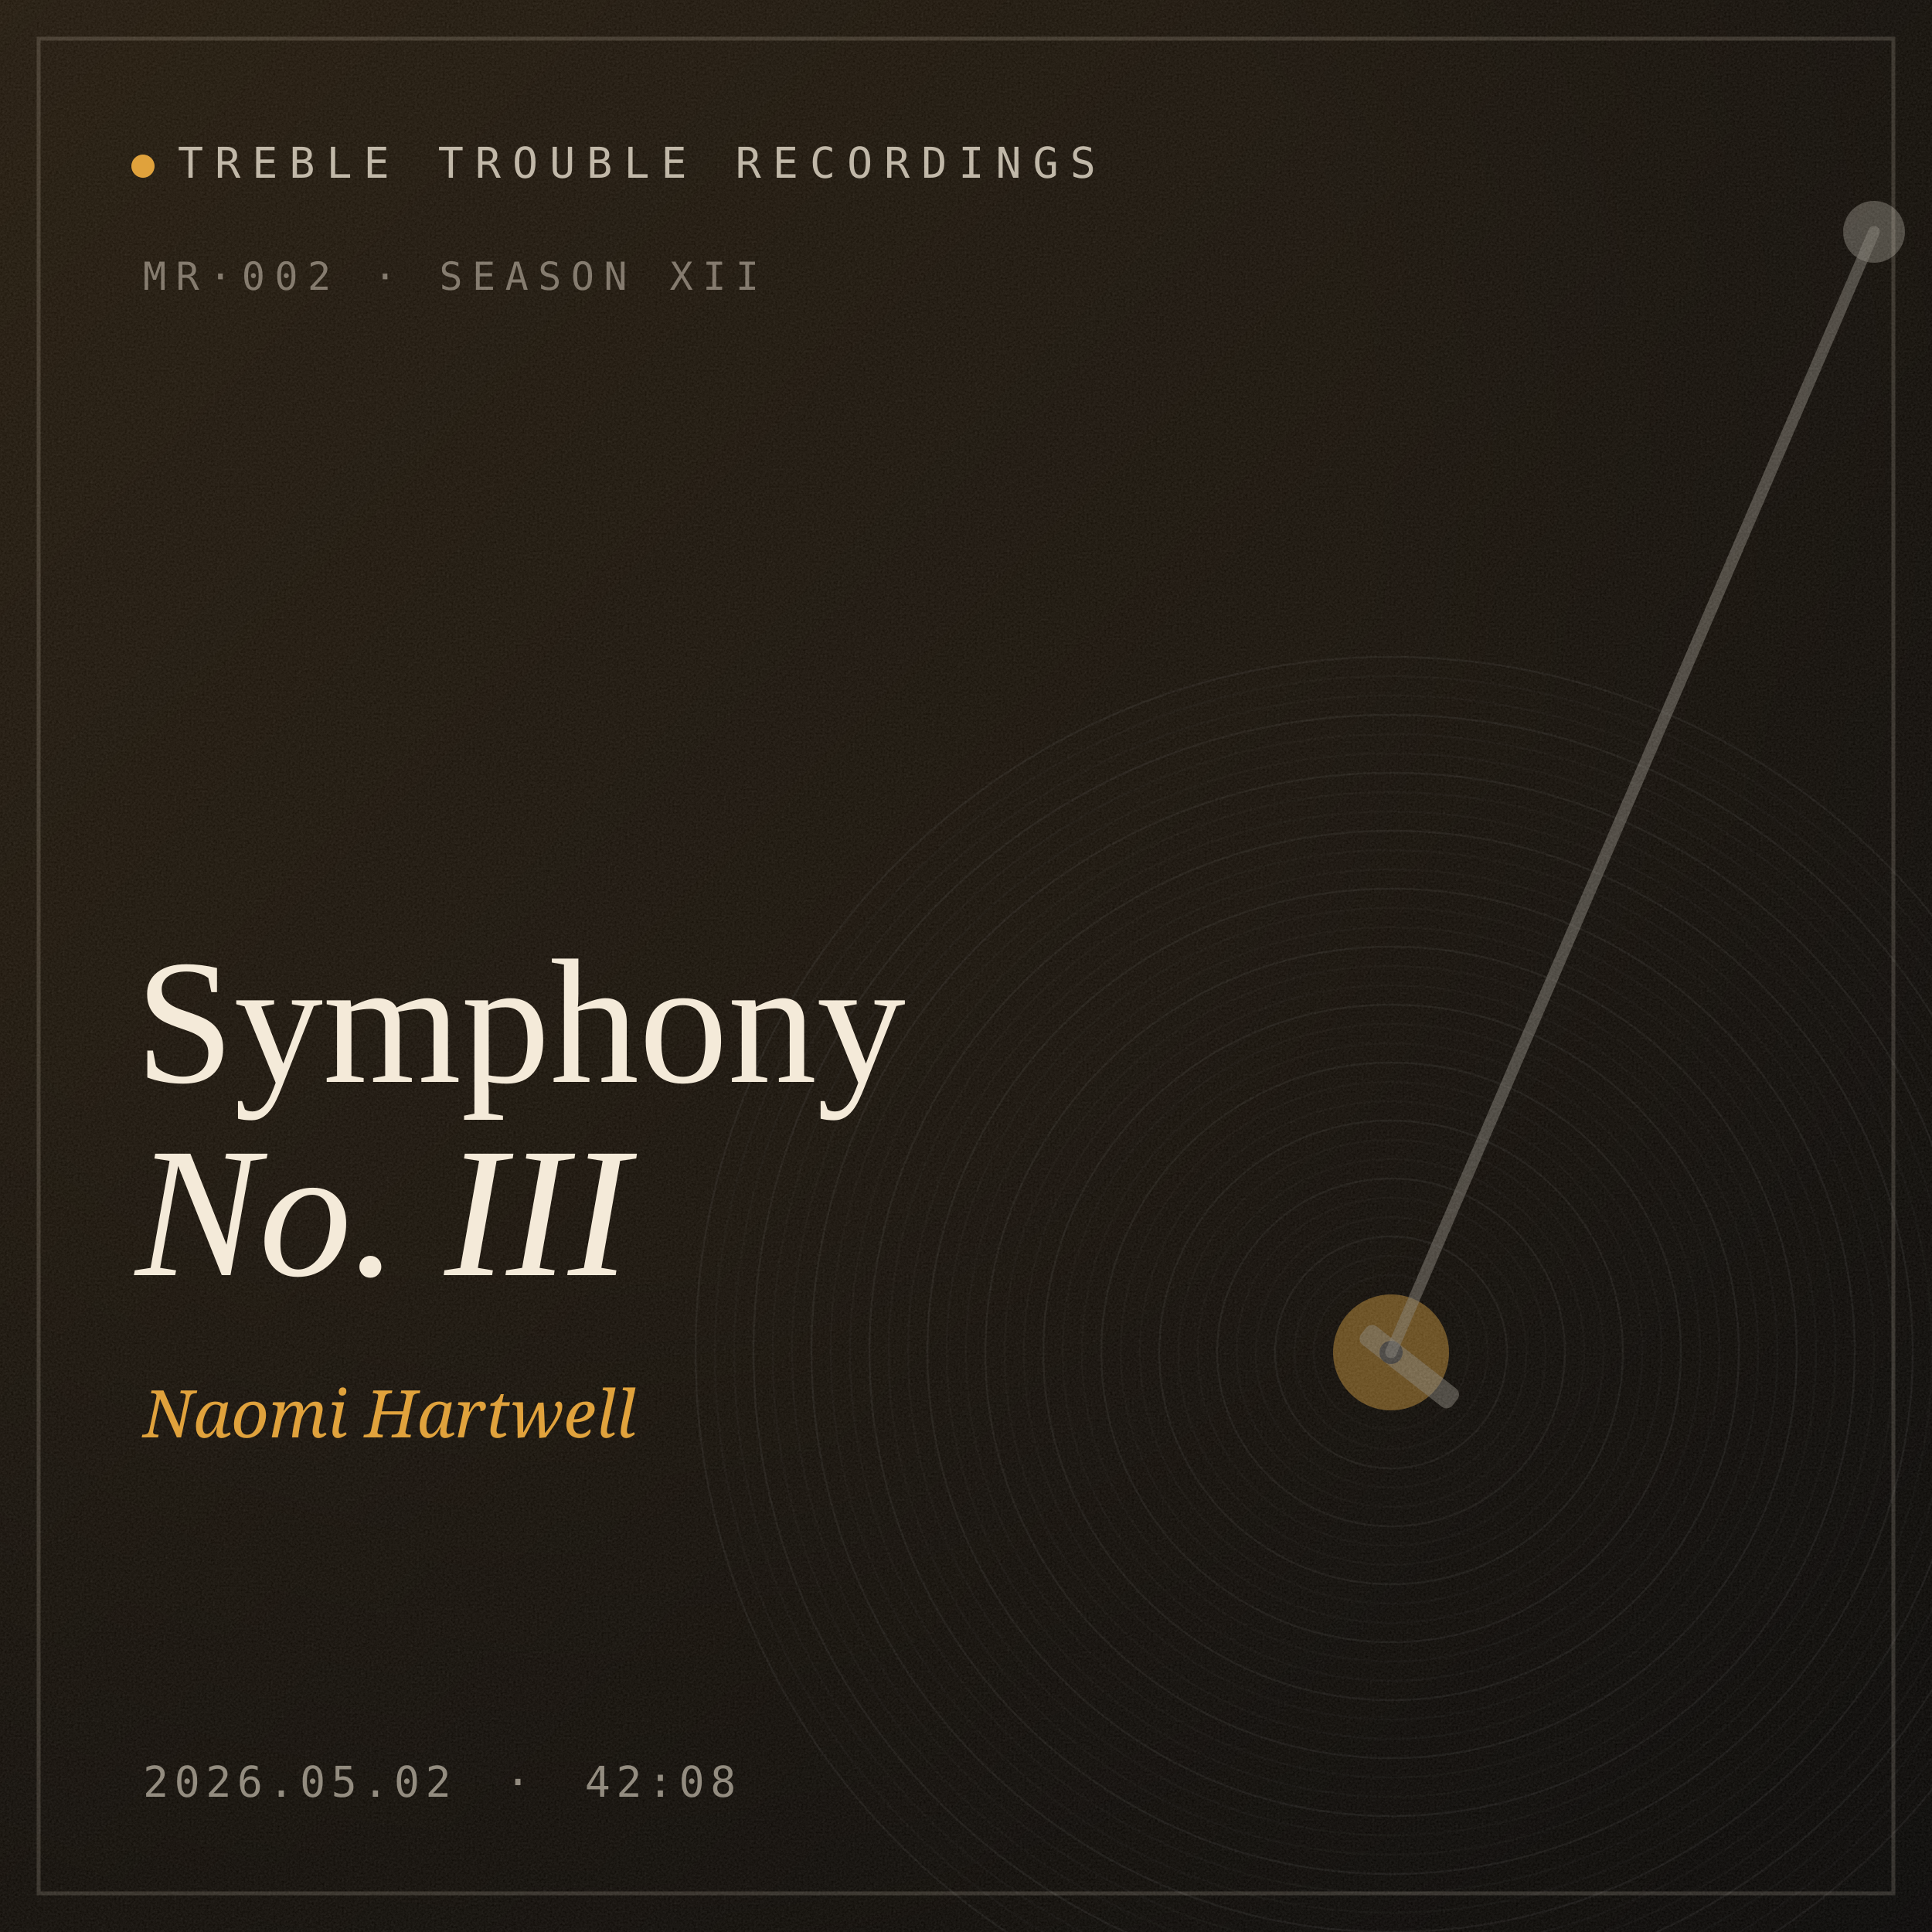
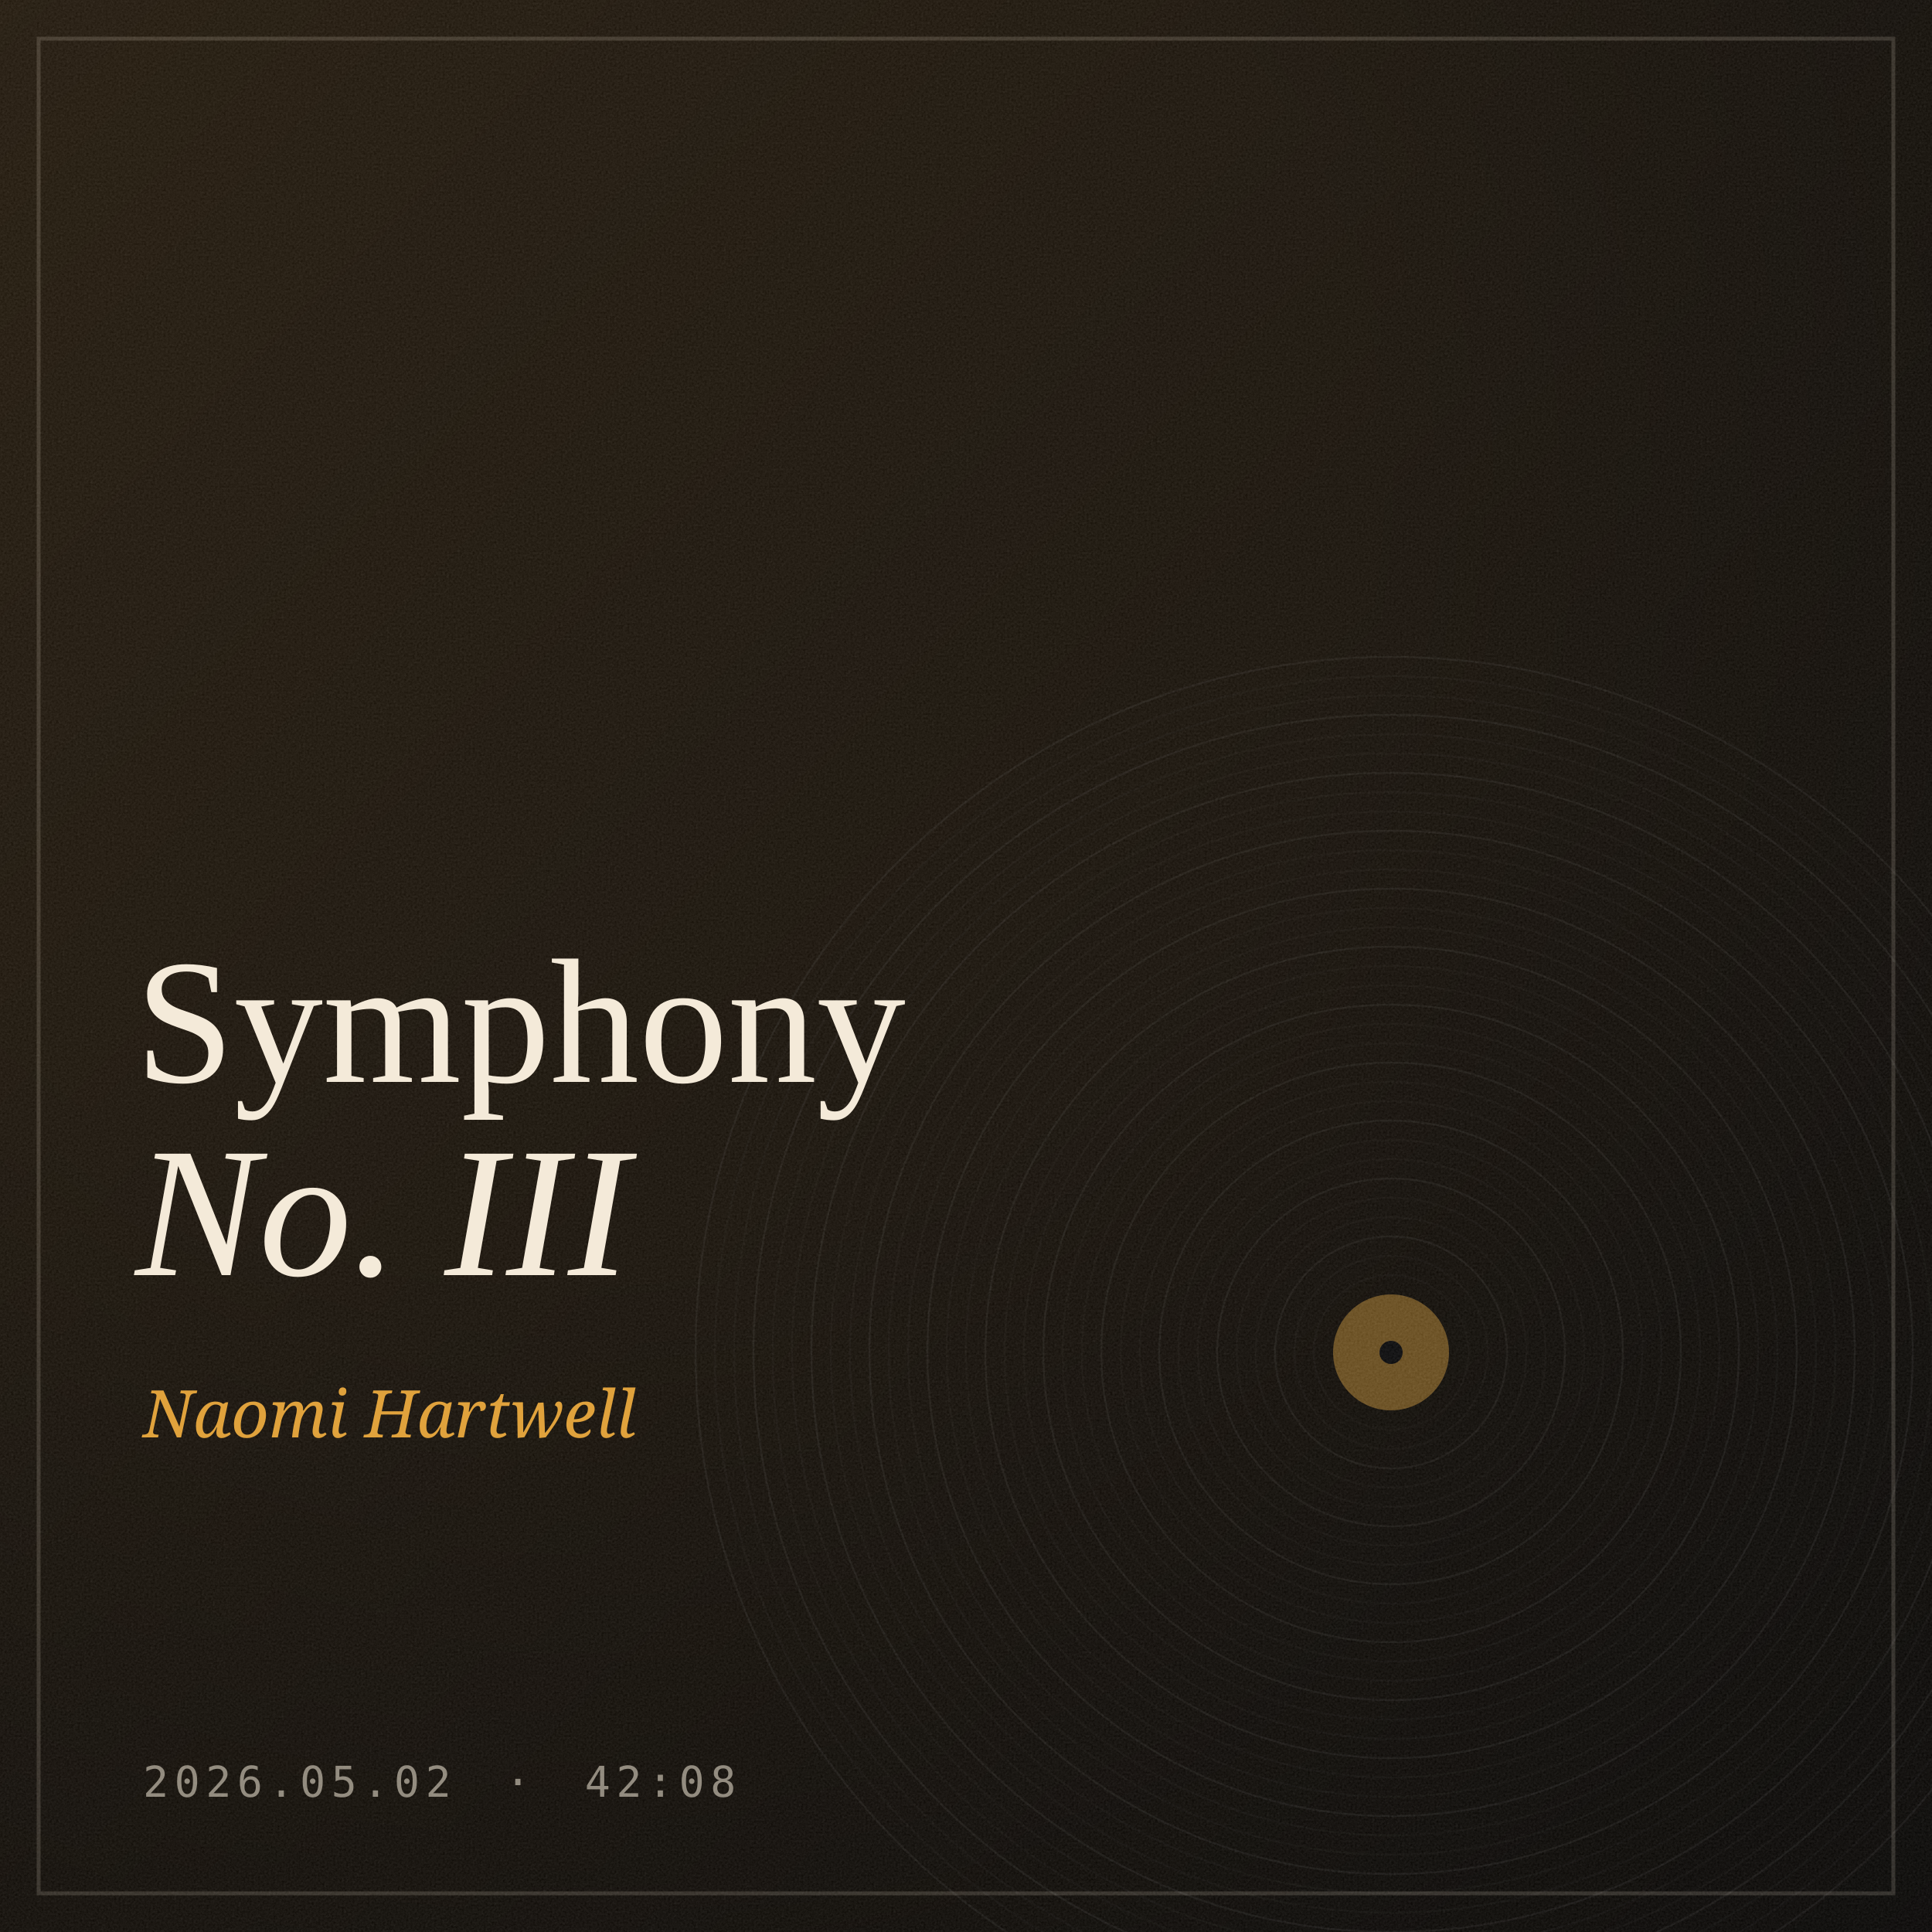
<svg xmlns="http://www.w3.org/2000/svg" width="1000" height="1000" viewBox="0 0 1000 1000">
  <defs>
    <linearGradient id="bg" x1="0" y1="0" x2="1" y2="1">
      <stop offset="0" stop-color="#3a2810" />
      <stop offset="1" stop-color="#120c05" />
    </linearGradient>
    <radialGradient id="vig" cx="0.3" cy="0.25" r="1">
      <stop offset="0.4" stop-color="#000" stop-opacity="0" />
      <stop offset="1" stop-color="#000" stop-opacity="0.55" />
    </radialGradient>
    <filter id="grain">
      <feTurbulence type="fractalNoise" baseFrequency="0.9" numOctaves="2" stitchTiles="stitch" />
      <feColorMatrix type="saturate" values="0" />
      <feComponentTransfer>
        <feFuncA type="linear" slope="0.06" />
      </feComponentTransfer>
      <feComposite operator="over" in2="SourceGraphic" />
    </filter>
  </defs>
  <rect width="1000" height="1000" fill="url(#bg)" />
  <rect width="1000" height="1000" fill="url(#vig)" />
  <g opacity="0.92">
    <circle cx="720" cy="700" r="40" fill="none" stroke="#fff" stroke-opacity="0.050" stroke-width="1" />
    <circle cx="720" cy="700" r="50" fill="none" stroke="#fff" stroke-opacity="0.050" stroke-width="1" />
    <circle cx="720" cy="700" r="60" fill="none" stroke="#fff" stroke-opacity="0.110" stroke-width="1" />
    <circle cx="720" cy="700" r="70" fill="none" stroke="#fff" stroke-opacity="0.050" stroke-width="1" />
    <circle cx="720" cy="700" r="80" fill="none" stroke="#fff" stroke-opacity="0.050" stroke-width="1" />
    <circle cx="720" cy="700" r="90" fill="none" stroke="#fff" stroke-opacity="0.110" stroke-width="1" />
    <circle cx="720" cy="700" r="100" fill="none" stroke="#fff" stroke-opacity="0.050" stroke-width="1" />
    <circle cx="720" cy="700" r="110" fill="none" stroke="#fff" stroke-opacity="0.050" stroke-width="1" />
    <circle cx="720" cy="700" r="120" fill="none" stroke="#fff" stroke-opacity="0.110" stroke-width="1" />
    <circle cx="720" cy="700" r="130" fill="none" stroke="#fff" stroke-opacity="0.050" stroke-width="1" />
    <circle cx="720" cy="700" r="140" fill="none" stroke="#fff" stroke-opacity="0.050" stroke-width="1" />
    <circle cx="720" cy="700" r="150" fill="none" stroke="#fff" stroke-opacity="0.110" stroke-width="1" />
    <circle cx="720" cy="700" r="160" fill="none" stroke="#fff" stroke-opacity="0.050" stroke-width="1" />
    <circle cx="720" cy="700" r="170" fill="none" stroke="#fff" stroke-opacity="0.050" stroke-width="1" />
    <circle cx="720" cy="700" r="180" fill="none" stroke="#fff" stroke-opacity="0.110" stroke-width="1" />
    <circle cx="720" cy="700" r="190" fill="none" stroke="#fff" stroke-opacity="0.050" stroke-width="1" />
    <circle cx="720" cy="700" r="200" fill="none" stroke="#fff" stroke-opacity="0.050" stroke-width="1" />
    <circle cx="720" cy="700" r="210" fill="none" stroke="#fff" stroke-opacity="0.110" stroke-width="1" />
    <circle cx="720" cy="700" r="220" fill="none" stroke="#fff" stroke-opacity="0.050" stroke-width="1" />
    <circle cx="720" cy="700" r="230" fill="none" stroke="#fff" stroke-opacity="0.050" stroke-width="1" />
    <circle cx="720" cy="700" r="240" fill="none" stroke="#fff" stroke-opacity="0.110" stroke-width="1" />
    <circle cx="720" cy="700" r="250" fill="none" stroke="#fff" stroke-opacity="0.050" stroke-width="1" />
    <circle cx="720" cy="700" r="260" fill="none" stroke="#fff" stroke-opacity="0.050" stroke-width="1" />
    <circle cx="720" cy="700" r="270" fill="none" stroke="#fff" stroke-opacity="0.110" stroke-width="1" />
    <circle cx="720" cy="700" r="280" fill="none" stroke="#fff" stroke-opacity="0.050" stroke-width="1" />
    <circle cx="720" cy="700" r="290" fill="none" stroke="#fff" stroke-opacity="0.050" stroke-width="1" />
    <circle cx="720" cy="700" r="300" fill="none" stroke="#fff" stroke-opacity="0.110" stroke-width="1" />
    <circle cx="720" cy="700" r="310" fill="none" stroke="#fff" stroke-opacity="0.050" stroke-width="1" />
    <circle cx="720" cy="700" r="320" fill="none" stroke="#fff" stroke-opacity="0.050" stroke-width="1" />
    <circle cx="720" cy="700" r="330" fill="none" stroke="#fff" stroke-opacity="0.110" stroke-width="1" />
    <circle cx="720" cy="700" r="340" fill="none" stroke="#fff" stroke-opacity="0.050" stroke-width="1" />
    <circle cx="720" cy="700" r="350" fill="none" stroke="#fff" stroke-opacity="0.050" stroke-width="1" />
    <circle cx="720" cy="700" r="360" fill="none" stroke="#fff" stroke-opacity="0.110" stroke-width="1" />
    <circle cx="720" cy="700" r="30" fill="#E0A23C" fill-opacity="0.9" />
    <circle cx="720" cy="700" r="6" fill="#0c0c10" />
  </g>
-   <g stroke="#F4EAD9" stroke-opacity="0.5" fill="none" stroke-width="6" stroke-linecap="round">
-     <line x1="970" y1="120" x2="720" y2="700" />
-   </g>
-   <circle cx="970" cy="120" r="16" fill="#F4EAD9" fill-opacity="0.5" />
-   <rect x="702" y="694" width="60" height="12" rx="4" fill="#F4EAD9" fill-opacity="0.5" transform="rotate(38 720 700)" />
  <rect width="1000" height="1000" filter="url(#grain)" opacity="0.5" />
-   <circle cx="74" cy="86" r="6" fill="#E0A23C" />
-   <text x="92" y="92" font-family="ui-monospace, Menlo, Consolas, monospace" font-size="22" letter-spacing="6" fill="#F4EAD9" fill-opacity="0.75">TREBLE TROUBLE RECORDINGS</text>
-   <text x="74" y="150" font-family="ui-monospace, Menlo, Consolas, monospace" font-size="20" letter-spacing="5" fill="#F4EAD9" fill-opacity="0.45">MR·002 · SEASON XII</text>
  <text x="70" y="560" font-family="Georgia, 'Times New Roman', serif" font-size="92" fill="#F4EAD9">Symphony</text>
  <text x="70" y="660" font-family="Georgia, 'Times New Roman', serif" font-size="96" font-style="italic" fill="#F4EAD9">No. III</text>
  <text x="74" y="744" font-family="Georgia, serif" font-style="italic" font-size="34" fill="#E0A23C">Naomi Hartwell</text>
  <text x="74" y="930" font-family="ui-monospace, Menlo, Consolas, monospace" font-size="22" letter-spacing="3" fill="#F4EAD9" fill-opacity="0.55">2026.05.02　·　42:08</text>
  <rect x="20" y="20" width="960" height="960" fill="none" stroke="#F4EAD9" stroke-opacity="0.16" stroke-width="2" />
</svg>
